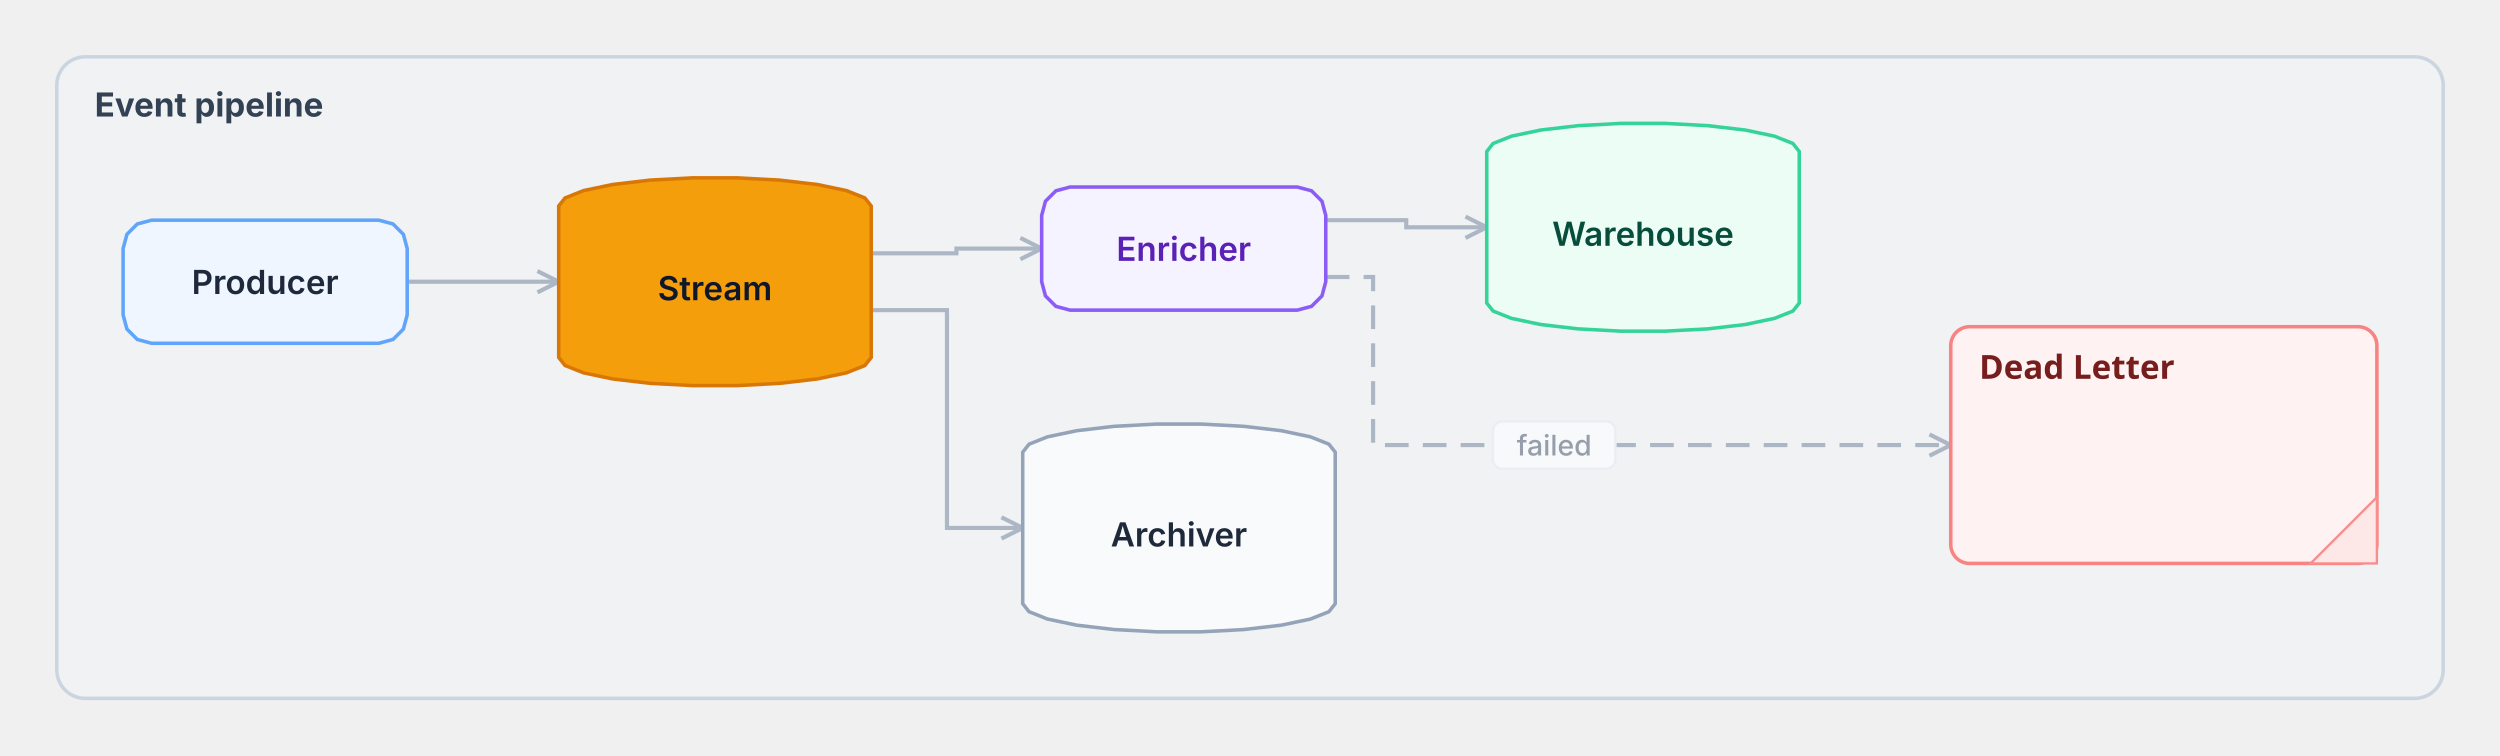
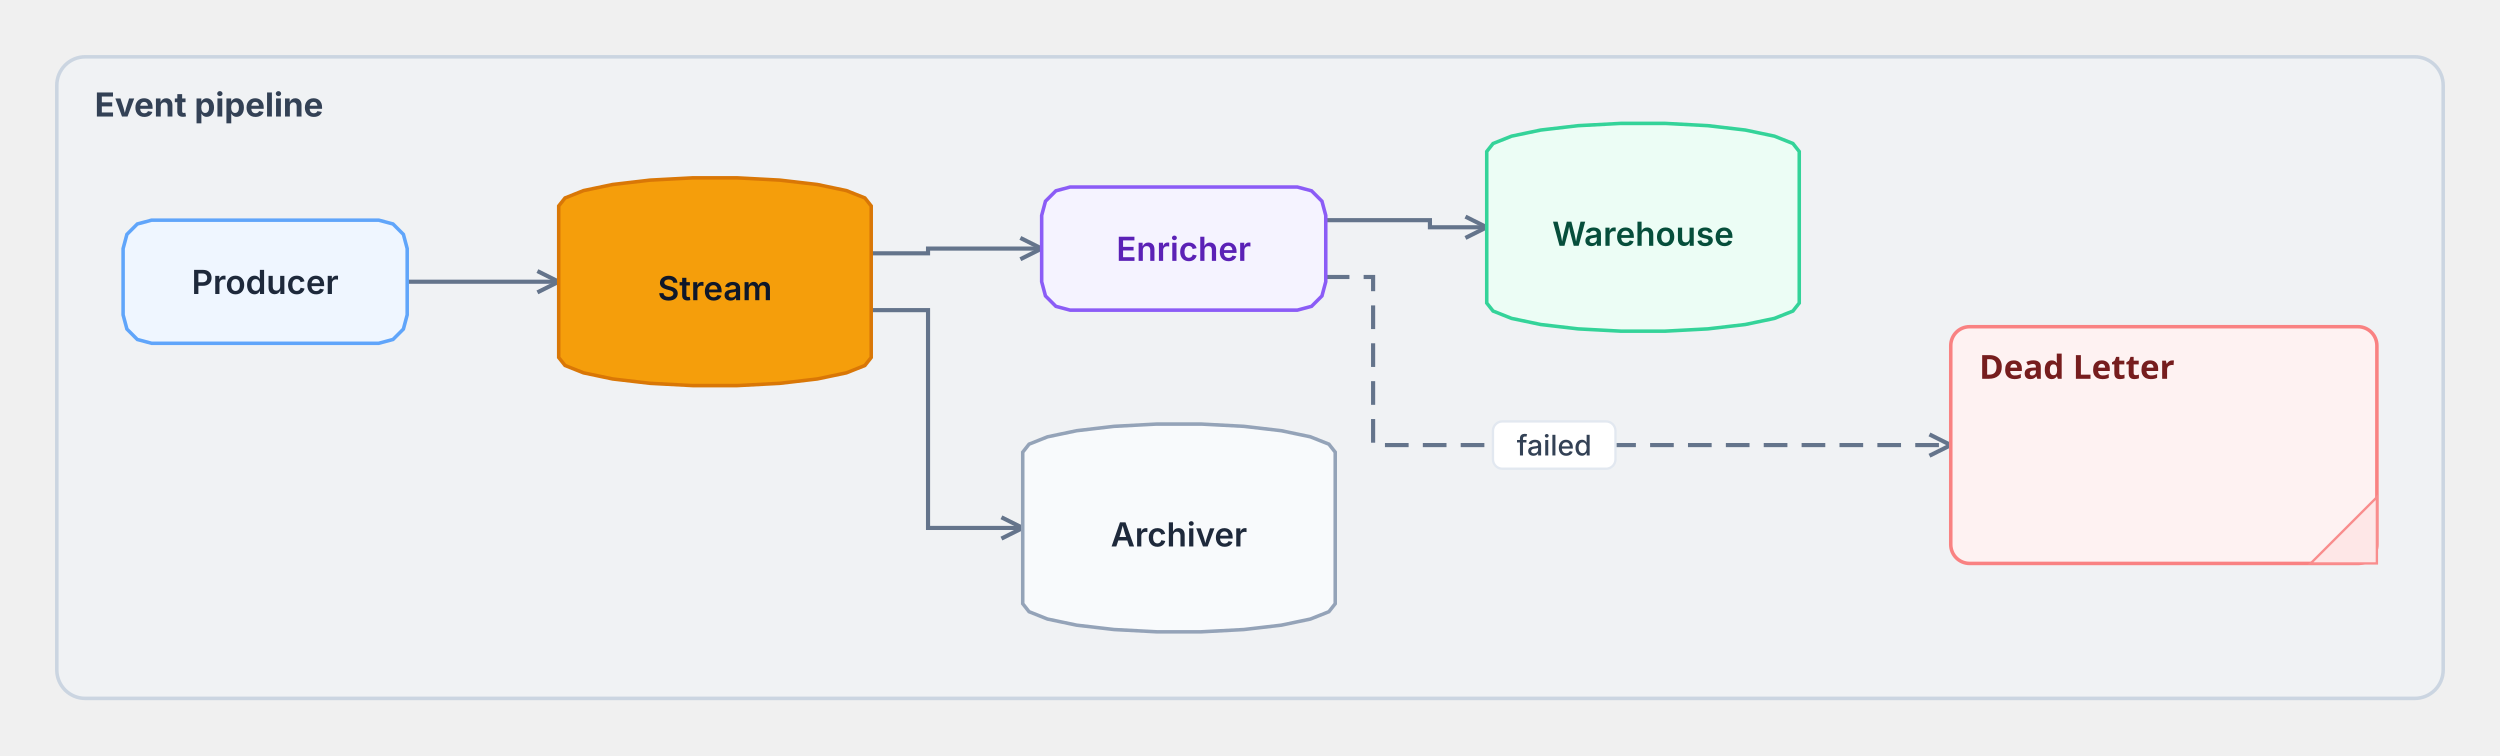
<svg xmlns="http://www.w3.org/2000/svg" viewBox="-24 -24 1056 319" width="1056" height="319" data-openflowkit-document="template-event-pipeline" data-page="page-1" data-theme="light" data-pixel-ratio="1">
+   <g data-node-id="dsl-15ok3xj" transform="matrix(1 0 0 1 0 0)">
+     <rect x="0" y="0" width="1008" height="271" rx="12" fill="rgba(241,245,249,0.52)" stroke="#cbd5e1" stroke-width="1.5" />
+     <g>
+       <text x="16" y="20" text-anchor="start" dominant-baseline="middle" fill="#334155" font-family="Inter, ui-sans-serif, system-ui, sans-serif" font-size="14" font-weight="700">Event pipeline</text>
+     </g>
+   </g>
  <g data-connector-id="edge:producer-&gt;stream:1">
    <path d="M148 95 L212 95" fill="none" stroke="#64748b" stroke-width="1.75" opacity="1" />
    <path d="M203 99.5 L212 95 L203 90.5" fill="none" stroke="#64748b" stroke-width="1.75" opacity="1" stroke-linejoin="round" />
  </g>
  <g data-connector-id="edge:stream-&gt;enricher:1">
-     <path d="M344 83 L380 83 L380 81 L416 81" fill="none" stroke="#64748b" stroke-width="1.75" opacity="1" />
+     <path d="M344 83 L368 83 L368 81 L416 81" fill="none" stroke="#64748b" stroke-width="1.75" opacity="1" />
    <path d="M407 85.5 L416 81 L407 76.5" fill="none" stroke="#64748b" stroke-width="1.75" opacity="1" stroke-linejoin="round" />
  </g>
  <g data-connector-id="edge:stream-&gt;archiver:1">
-     <path d="M344 107 L376 107 L376 199 L408 199" fill="none" stroke="#64748b" stroke-width="1.75" opacity="1" />
+     <path d="M344 107 L368 107 L368 199 L408 199" fill="none" stroke="#64748b" stroke-width="1.75" opacity="1" />
    <path d="M399 203.5 L408 199 L399 194.5" fill="none" stroke="#64748b" stroke-width="1.75" opacity="1" stroke-linejoin="round" />
  </g>
  <g data-connector-id="edge:enricher-&gt;warehouse:1">
-     <path d="M536 69 L570 69 L570 72 L604 72" fill="none" stroke="#64748b" stroke-width="1.75" opacity="1" />
+     <path d="M536 69 L580 69 L580 72 L604 72" fill="none" stroke="#64748b" stroke-width="1.75" opacity="1" />
    <path d="M595 76.5 L604 72 L595 67.5" fill="none" stroke="#64748b" stroke-width="1.75" opacity="1" stroke-linejoin="round" />
  </g>
  <g data-connector-id="edge:enricher-&gt;dead-letter:1">
    <path d="M536 93 L556 93 L556 164 L800 164" fill="none" stroke="#64748b" stroke-width="1.75" opacity="1" stroke-dasharray="10 6" />
    <rect x="606.62" y="154" width="51.76" height="20" rx="4" fill="#ffffff" stroke="#e2e8f0" stroke-width="1" />
    <text x="632.5" y="164" text-anchor="middle" dominant-baseline="middle" fill="#334155" font-family="Inter, ui-sans-serif, system-ui, sans-serif" font-size="12" font-weight="500">failed</text>
    <path d="M791 168.5 L800 164 L791 159.5" fill="none" stroke="#64748b" stroke-width="1.75" opacity="1" stroke-linejoin="round" />
-   </g>
-   <g data-node-id="dsl-15ok3xj" transform="matrix(1 0 0 1 0 0)">
-     <rect x="0" y="0" width="1008" height="271" rx="12" fill="rgba(241,245,249,0.52)" stroke="#cbd5e1" stroke-width="1.5" />
-     <g>
-       <text x="16" y="20" text-anchor="start" dominant-baseline="middle" fill="#334155" font-family="Inter, ui-sans-serif, system-ui, sans-serif" font-size="14" font-weight="700">Event pipeline</text>
-     </g>
  </g>
  <g data-node-id="producer" transform="matrix(1 0 0 1 28 69)">
    <path d="M108 0 L114 1.608 L118.392 6 L120 12 L120 40 L118.392 46 L114 50.392 L108 52 L12 52 L6 50.392 L1.608 46 L0 40 L0 12 L1.608 6 L6 1.608 L12 0 Z" fill="#eff6ff" stroke="#60a5fa" stroke-width="1.5" />
    <g>
      <text x="60" y="26" text-anchor="middle" dominant-baseline="middle" fill="#1e293b" font-family="Inter, ui-sans-serif, system-ui, sans-serif" font-size="14" font-weight="600">Producer</text>
    </g>
  </g>
  <g data-node-id="stream" transform="matrix(1 0 0 1 212 51)">
    <path d="M0 12 L2.673 8.619 L10.477 5.512 L22.779 2.931 L38.583 1.084 L56.607 0.122 L75.393 0.122 L93.417 1.084 L109.221 2.931 L121.523 5.512 L129.327 8.619 L132 12 L132 76 L129.327 79.381 L121.523 82.488 L109.221 85.069 L93.417 86.916 L75.393 87.878 L56.607 87.878 L38.583 86.916 L22.779 85.069 L10.477 82.488 L2.673 79.381 L0 76 Z" fill="#f59e0b" stroke="#d97706" stroke-width="1.5" />
    <g>
      <text x="66" y="46.64" text-anchor="middle" dominant-baseline="middle" fill="#0f172a" font-family="Inter, ui-sans-serif, system-ui, sans-serif" font-size="14" font-weight="600">Stream</text>
    </g>
  </g>
  <g data-node-id="enricher" transform="matrix(1 0 0 1 416 55)">
    <path d="M108 0 L114 1.608 L118.392 6 L120 12 L120 40 L118.392 46 L114 50.392 L108 52 L12 52 L6 50.392 L1.608 46 L0 40 L0 12 L1.608 6 L6 1.608 L12 0 Z" fill="#f5f3ff" stroke="#8b5cf6" stroke-width="1.5" />
    <g>
      <text x="60" y="26" text-anchor="middle" dominant-baseline="middle" fill="#5b21b6" font-family="Inter, ui-sans-serif, system-ui, sans-serif" font-size="14" font-weight="600">Enricher</text>
    </g>
  </g>
  <g data-node-id="archiver" transform="matrix(1 0 0 1 408 155)">
    <path d="M0 12 L2.673 8.619 L10.477 5.512 L22.779 2.931 L38.583 1.084 L56.607 0.122 L75.393 0.122 L93.417 1.084 L109.221 2.931 L121.523 5.512 L129.327 8.619 L132 12 L132 76 L129.327 79.381 L121.523 82.488 L109.221 85.069 L93.417 86.916 L75.393 87.878 L56.607 87.878 L38.583 86.916 L22.779 85.069 L10.477 82.488 L2.673 79.381 L0 76 Z" fill="#f8fafc" stroke="#94a3b8" stroke-width="1.5" />
    <g>
      <text x="66" y="46.64" text-anchor="middle" dominant-baseline="middle" fill="#1e293b" font-family="Inter, ui-sans-serif, system-ui, sans-serif" font-size="14" font-weight="600">Archiver</text>
    </g>
  </g>
  <g data-node-id="warehouse" transform="matrix(1 0 0 1 604 28)">
    <path d="M0 12 L2.673 8.619 L10.477 5.512 L22.779 2.931 L38.583 1.084 L56.607 0.122 L75.393 0.122 L93.417 1.084 L109.221 2.931 L121.523 5.512 L129.327 8.619 L132 12 L132 76 L129.327 79.381 L121.523 82.488 L109.221 85.069 L93.417 86.916 L75.393 87.878 L56.607 87.878 L38.583 86.916 L22.779 85.069 L10.477 82.488 L2.673 79.381 L0 76 Z" fill="#ecfdf5" stroke="#34d399" stroke-width="1.5" />
    <g>
      <text x="66" y="46.64" text-anchor="middle" dominant-baseline="middle" fill="#064e3b" font-family="Inter, ui-sans-serif, system-ui, sans-serif" font-size="14" font-weight="600">Warehouse</text>
    </g>
  </g>
  <g data-node-id="dead-letter" data-node-kind="sticky" transform="matrix(1 0 0 1 800 114)">
    <rect width="180" height="100" rx="8" fill="#fef2f2" stroke="#f98282" stroke-width="1.5" />
    <path d="M152 100 L180 72 L180 100 Z" fill="#fee7e7" stroke="#f98d8d" />
    <text x="12" y="22" fill="#761d1e" font-family="system-ui,sans-serif" font-size="14" font-weight="700">
      <tspan x="12" dy="0">Dead Letter</tspan>
    </text>
    <text x="12" y="46" fill="#881b1d" font-family="system-ui,sans-serif" font-size="12" font-weight="500">
      <tspan x="12" dy="0" />
    </text>
  </g>
</svg>
